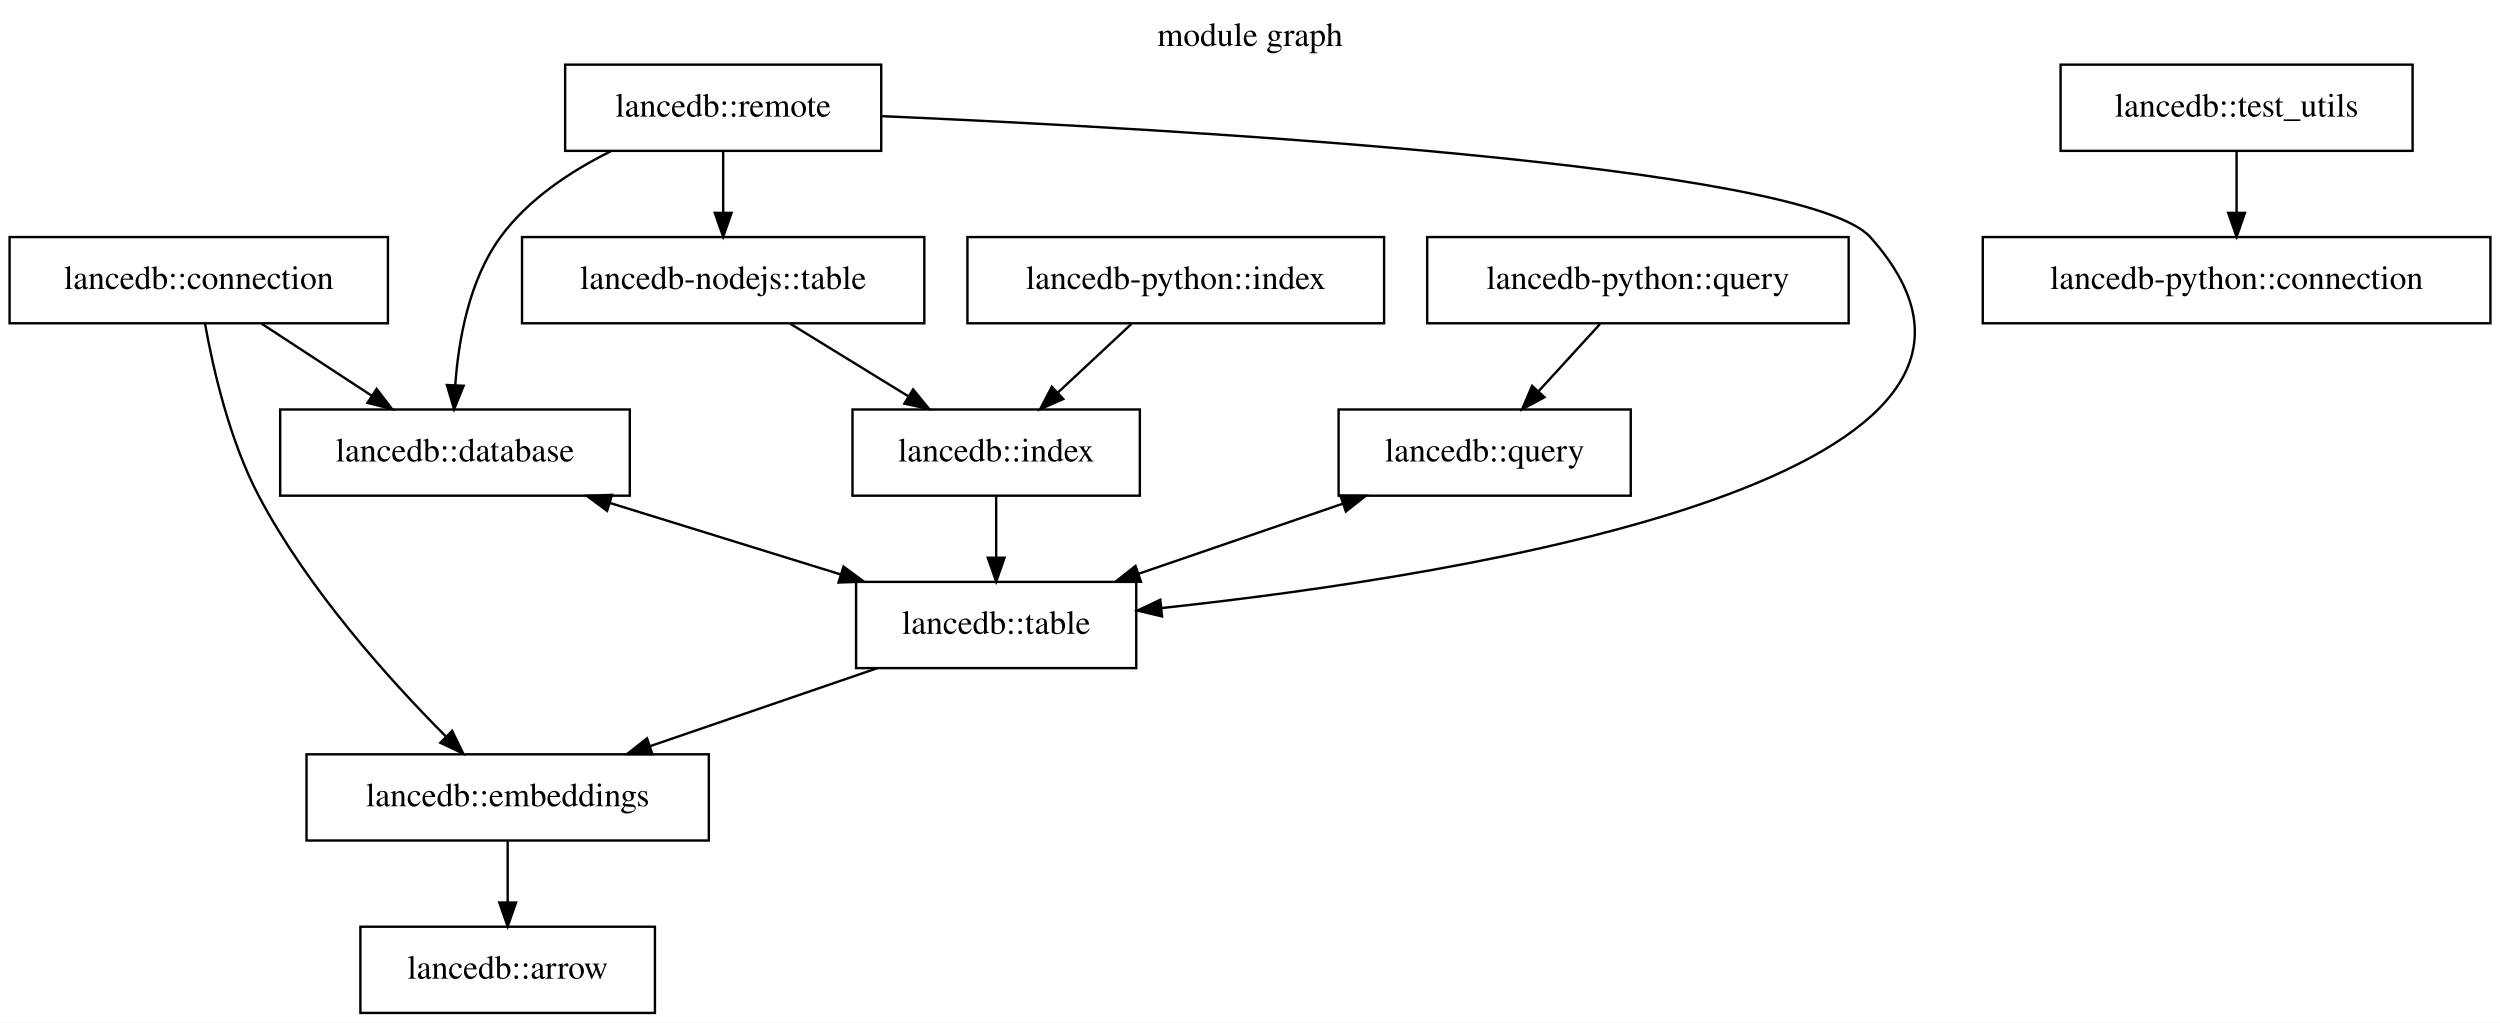
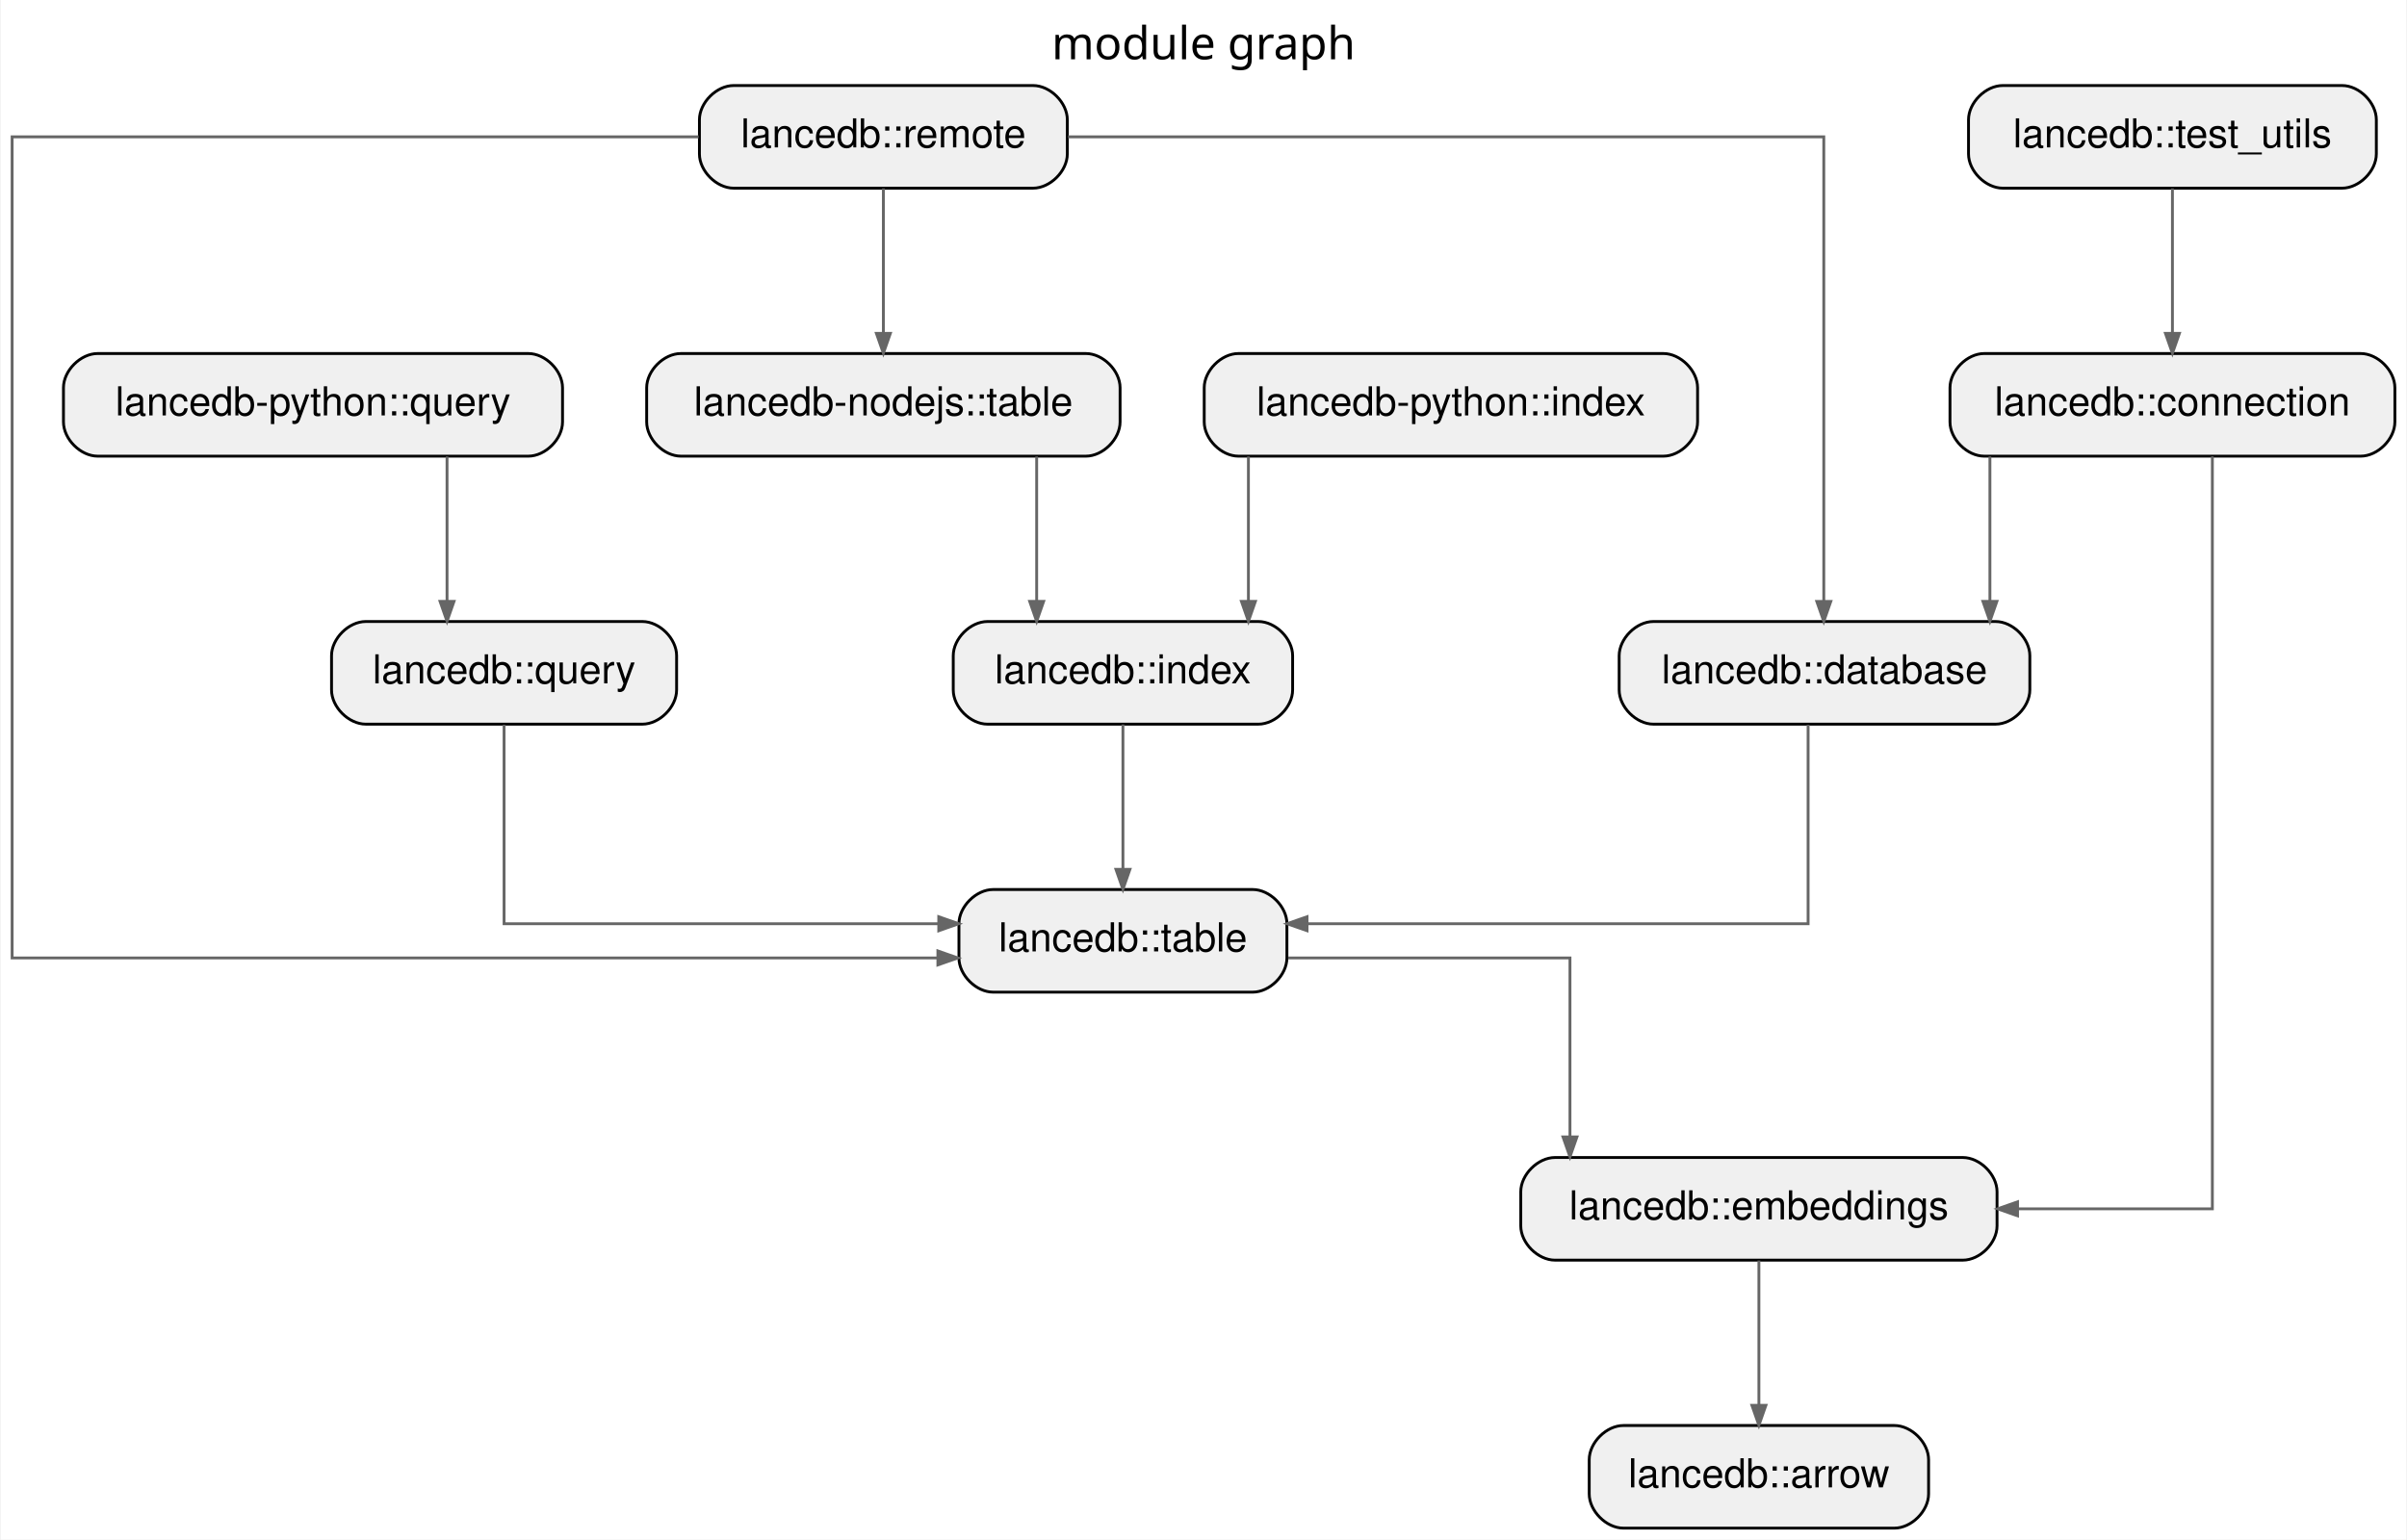
- <svg xmlns="http://www.w3.org/2000/svg" width="1044pt" height="427pt" viewBox="0.00 0.00 1044.00 427.00">
-   <g id="graph0" class="graph" transform="scale(1 1) rotate(0) translate(4 423)">
-     <polygon fill="white" stroke="transparent" points="-4,4 -4,-423 1040,-423 1040,4 -4,4" />
-     <text text-anchor="middle" x="518" y="-403.8" font-family="Times,serif" font-size="14.00">module graph</text>
+ <svg xmlns="http://www.w3.org/2000/svg" width="844pt" height="540pt" viewBox="0.00 0.00 843.50 540.00">
+   <g id="graph0" class="graph" transform="scale(1 1) rotate(0) translate(4 536)">
+     <polygon fill="white" stroke="transparent" points="-4,4 -4,-536 839.5,-536 839.5,4 -4,4" />
+     <text text-anchor="middle" x="417.75" y="-515.2" font-family="Helvetica Bold" font-size="16.00">module graph</text>
    <g id="node1" class="node">
-       <polygon fill="none" stroke="black" points="269.5,-36 146.5,-36 146.5,0 269.5,0 269.5,-36" />
-       <text text-anchor="middle" x="208" y="-14.3" font-family="Times,serif" font-size="14.00">lancedb::arrow</text>
+       <path fill="#f0f0f0" stroke="black" d="M660,-36C660,-36 565,-36 565,-36 559,-36 553,-30 553,-24 553,-24 553,-12 553,-12 553,-6 559,0 565,0 565,0 660,0 660,0 666,0 672,-6 672,-12 672,-12 672,-24 672,-24 672,-30 666,-36 660,-36" />
+       <text text-anchor="middle" x="612.5" y="-14.3" font-family="Helvetica,sans-Serif" font-size="14.00">lancedb::arrow</text>
    </g>
    <g id="node2" class="node">
-       <polygon fill="none" stroke="black" points="158,-324 0,-324 0,-288 158,-288 158,-324" />
-       <text text-anchor="middle" x="79" y="-302.3" font-family="Times,serif" font-size="14.00">lancedb::connection</text>
+       <path fill="#f0f0f0" stroke="black" d="M823.5,-412C823.5,-412 691.5,-412 691.5,-412 685.5,-412 679.5,-406 679.5,-400 679.5,-400 679.5,-388 679.5,-388 679.5,-382 685.5,-376 691.5,-376 691.5,-376 823.5,-376 823.5,-376 829.5,-376 835.5,-382 835.5,-388 835.5,-388 835.5,-400 835.5,-400 835.5,-406 829.5,-412 823.5,-412" />
+       <text text-anchor="middle" x="757.5" y="-390.3" font-family="Helvetica,sans-Serif" font-size="14.00">lancedb::connection</text>
    </g>
    <g id="node3" class="node">
-       <polygon fill="none" stroke="black" points="259,-252 113,-252 113,-216 259,-216 259,-252" />
-       <text text-anchor="middle" x="186" y="-230.3" font-family="Times,serif" font-size="14.00">lancedb::database</text>
+       <path fill="#f0f0f0" stroke="black" d="M695.5,-318C695.5,-318 575.5,-318 575.5,-318 569.5,-318 563.5,-312 563.5,-306 563.5,-306 563.5,-294 563.5,-294 563.5,-288 569.5,-282 575.5,-282 575.5,-282 695.5,-282 695.5,-282 701.5,-282 707.5,-288 707.5,-294 707.5,-294 707.5,-306 707.5,-306 707.5,-312 701.5,-318 695.5,-318" />
+       <text text-anchor="middle" x="635.5" y="-296.3" font-family="Helvetica,sans-Serif" font-size="14.00">lancedb::database</text>
    </g>
    <g id="edge1" class="edge">
-       <path fill="none" stroke="black" d="M105.18,-287.88C119.04,-278.81 136.24,-267.55 151.21,-257.76" />
-       <polygon fill="black" stroke="black" points="153.27,-260.59 159.72,-252.19 149.44,-254.74 153.27,-260.59" />
+       <path fill="none" stroke="#666666" d="M693.5,-375.88C693.5,-375.88 693.5,-325.07 693.5,-325.07" />
+       <polygon fill="#666666" stroke="#666666" points="695.95,-325.07 693.5,-318.07 691.05,-325.07 695.95,-325.07" />
    </g>
    <g id="node4" class="node">
-       <polygon fill="none" stroke="black" points="292,-108 124,-108 124,-72 292,-72 292,-108" />
-       <text text-anchor="middle" x="208" y="-86.3" font-family="Times,serif" font-size="14.00">lancedb::embeddings</text>
+       <path fill="#f0f0f0" stroke="black" d="M684,-130C684,-130 541,-130 541,-130 535,-130 529,-124 529,-118 529,-118 529,-106 529,-106 529,-100 535,-94 541,-94 541,-94 684,-94 684,-94 690,-94 696,-100 696,-106 696,-106 696,-118 696,-118 696,-124 690,-130 684,-130" />
+       <text text-anchor="middle" x="612.5" y="-108.3" font-family="Helvetica,sans-Serif" font-size="14.00">lancedb::embeddings</text>
    </g>
    <g id="edge2" class="edge">
-       <path fill="none" stroke="black" d="M81.62,-287.81C84.94,-269.27 91.75,-239.3 104,-216 124.5,-176.99 158.67,-139.08 182.22,-115.43" />
-       <polygon fill="black" stroke="black" points="184.81,-117.79 189.46,-108.27 179.89,-112.81 184.81,-117.79" />
+       <path fill="none" stroke="#666666" d="M771.5,-375.93C771.5,-313.69 771.5,-112 771.5,-112 771.5,-112 703.19,-112 703.19,-112" />
+       <polygon fill="#666666" stroke="#666666" points="703.19,-109.55 696.19,-112 703.19,-114.45 703.19,-109.55" />
+     </g>
+     <g id="node11" class="node">
+       <path fill="#f0f0f0" stroke="black" d="M435,-224C435,-224 344,-224 344,-224 338,-224 332,-218 332,-212 332,-212 332,-200 332,-200 332,-194 338,-188 344,-188 344,-188 435,-188 435,-188 441,-188 447,-194 447,-200 447,-200 447,-212 447,-212 447,-218 441,-224 435,-224" />
+       <text text-anchor="middle" x="389.5" y="-202.3" font-family="Helvetica,sans-Serif" font-size="14.00">lancedb::table</text>
+     </g>
+     <g id="edge3" class="edge">
+       <path fill="none" stroke="#666666" d="M629.75,-281.77C629.75,-255.99 629.75,-212 629.75,-212 629.75,-212 454.05,-212 454.05,-212" />
+       <polygon fill="#666666" stroke="#666666" points="454.05,-209.55 447.05,-212 454.05,-214.45 454.05,-209.55" />
+     </g>
+     <g id="edge4" class="edge">
+       <path fill="none" stroke="#666666" d="M612.5,-93.88C612.5,-93.88 612.5,-43.07 612.5,-43.07" />
+       <polygon fill="#666666" stroke="#666666" points="614.95,-43.07 612.5,-36.07 610.05,-43.07 614.95,-43.07" />
+     </g>
+     <g id="node5" class="node">
+       <path fill="#f0f0f0" stroke="black" d="M437,-318C437,-318 342,-318 342,-318 336,-318 330,-312 330,-306 330,-306 330,-294 330,-294 330,-288 336,-282 342,-282 342,-282 437,-282 437,-282 443,-282 449,-288 449,-294 449,-294 449,-306 449,-306 449,-312 443,-318 437,-318" />
+       <text text-anchor="middle" x="389.5" y="-296.3" font-family="Helvetica,sans-Serif" font-size="14.00">lancedb::index</text>
+     </g>
+     <g id="edge5" class="edge">
+       <path fill="none" stroke="#666666" d="M389.5,-281.88C389.5,-281.88 389.5,-231.07 389.5,-231.07" />
+       <polygon fill="#666666" stroke="#666666" points="391.95,-231.07 389.5,-224.07 387.05,-231.07 391.95,-231.07" />
+     </g>
+     <g id="node6" class="node">
+       <path fill="#f0f0f0" stroke="black" d="M376.5,-412C376.5,-412 234.5,-412 234.5,-412 228.5,-412 222.5,-406 222.5,-400 222.5,-400 222.5,-388 222.5,-388 222.5,-382 228.5,-376 234.5,-376 234.5,-376 376.5,-376 376.5,-376 382.5,-376 388.5,-382 388.5,-388 388.5,-388 388.5,-400 388.5,-400 388.5,-406 382.5,-412 376.5,-412" />
+       <text text-anchor="middle" x="305.5" y="-390.3" font-family="Helvetica,sans-Serif" font-size="14.00">lancedb-nodejs::table</text>
+     </g>
+     <g id="edge6" class="edge">
+       <path fill="none" stroke="#666666" d="M359.25,-375.88C359.25,-375.88 359.25,-325.07 359.25,-325.07" />
+       <polygon fill="#666666" stroke="#666666" points="361.7,-325.07 359.25,-318.07 356.8,-325.07 361.7,-325.07" />
+     </g>
+     <g id="node7" class="node">
+       <path fill="#f0f0f0" stroke="black" d="M579,-412C579,-412 430,-412 430,-412 424,-412 418,-406 418,-400 418,-400 418,-388 418,-388 418,-382 424,-376 430,-376 430,-376 579,-376 579,-376 585,-376 591,-382 591,-388 591,-388 591,-400 591,-400 591,-406 585,-412 579,-412" />
+       <text text-anchor="middle" x="504.5" y="-390.3" font-family="Helvetica,sans-Serif" font-size="14.00">lancedb-python::index</text>
+     </g>
+     <g id="edge7" class="edge">
+       <path fill="none" stroke="#666666" d="M433.5,-375.88C433.5,-375.88 433.5,-325.07 433.5,-325.07" />
+       <polygon fill="#666666" stroke="#666666" points="435.95,-325.07 433.5,-318.07 431.05,-325.07 435.95,-325.07" />
+     </g>
+     <g id="node8" class="node">
+       <path fill="#f0f0f0" stroke="black" d="M181,-412C181,-412 30,-412 30,-412 24,-412 18,-406 18,-400 18,-400 18,-388 18,-388 18,-382 24,-376 30,-376 30,-376 181,-376 181,-376 187,-376 193,-382 193,-388 193,-388 193,-400 193,-400 193,-406 187,-412 181,-412" />
+       <text text-anchor="middle" x="105.5" y="-390.3" font-family="Helvetica,sans-Serif" font-size="14.00">lancedb-python::query</text>
+     </g>
+     <g id="node9" class="node">
+       <path fill="#f0f0f0" stroke="black" d="M221,-318C221,-318 124,-318 124,-318 118,-318 112,-312 112,-306 112,-306 112,-294 112,-294 112,-288 118,-282 124,-282 124,-282 221,-282 221,-282 227,-282 233,-288 233,-294 233,-294 233,-306 233,-306 233,-312 227,-318 221,-318" />
+       <text text-anchor="middle" x="172.5" y="-296.3" font-family="Helvetica,sans-Serif" font-size="14.00">lancedb::query</text>
+     </g>
+     <g id="edge8" class="edge">
+       <path fill="none" stroke="#666666" d="M152.5,-375.88C152.5,-375.88 152.5,-325.07 152.5,-325.07" />
+       <polygon fill="#666666" stroke="#666666" points="154.95,-325.07 152.5,-318.07 150.05,-325.07 154.95,-325.07" />
+     </g>
+     <g id="edge9" class="edge">
+       <path fill="none" stroke="#666666" d="M172.5,-281.77C172.5,-255.99 172.5,-212 172.5,-212 172.5,-212 324.92,-212 324.92,-212" />
+       <polygon fill="#666666" stroke="#666666" points="324.92,-214.45 331.92,-212 324.92,-209.55 324.92,-214.45" />
+     </g>
+     <g id="node10" class="node">
+       <path fill="#f0f0f0" stroke="black" d="M358,-506C358,-506 253,-506 253,-506 247,-506 241,-500 241,-494 241,-494 241,-482 241,-482 241,-476 247,-470 253,-470 253,-470 358,-470 358,-470 364,-470 370,-476 370,-482 370,-482 370,-494 370,-494 370,-500 364,-506 358,-506" />
+       <text text-anchor="middle" x="305.5" y="-484.3" font-family="Helvetica,sans-Serif" font-size="14.00">lancedb::remote</text>
+     </g>
+     <g id="edge10" class="edge">
+       <path fill="none" stroke="#666666" d="M370.25,-488C466.29,-488 635.25,-488 635.25,-488 635.25,-488 635.25,-325.03 635.25,-325.03" />
+       <polygon fill="#666666" stroke="#666666" points="637.7,-325.03 635.25,-318.03 632.8,-325.03 637.7,-325.03" />
+     </g>
+     <g id="edge11" class="edge">
+       <path fill="none" stroke="#666666" d="M305.5,-469.88C305.5,-469.88 305.5,-419.07 305.5,-419.07" />
+       <polygon fill="#666666" stroke="#666666" points="307.95,-419.07 305.5,-412.07 303.05,-419.07 307.95,-419.07" />
+     </g>
+     <g id="edge12" class="edge">
+       <path fill="none" stroke="#666666" d="M240.71,-488C151.03,-488 0,-488 0,-488 0,-488 0,-200 0,-200 0,-200 324.61,-200 324.61,-200" />
+       <polygon fill="#666666" stroke="#666666" points="324.61,-202.45 331.61,-200 324.61,-197.55 324.61,-202.45" />
+     </g>
+     <g id="edge13" class="edge">
+       <path fill="none" stroke="#666666" d="M447.42,-200C492.07,-200 546.25,-200 546.25,-200 546.25,-200 546.25,-137.23 546.25,-137.23" />
+       <polygon fill="#666666" stroke="#666666" points="548.7,-137.23 546.25,-130.23 543.8,-137.23 548.7,-137.23" />
    </g>
    <g id="node12" class="node">
-       <polygon fill="none" stroke="black" points="470.5,-180 353.5,-180 353.5,-144 470.5,-144 470.5,-180" />
-       <text text-anchor="middle" x="412" y="-158.3" font-family="Times,serif" font-size="14.00">lancedb::table</text>
-     </g>
-     <g id="edge3" class="edge">
-       <path fill="none" stroke="black" d="M250.7,-212.96C280.95,-203.59 316.88,-192.46 347.14,-183.09" />
-       <polygon fill="black" stroke="black" points="249.51,-209.66 241,-215.97 251.58,-216.35 249.51,-209.66" />
-       <polygon fill="black" stroke="black" points="348.24,-186.41 356.76,-180.11 346.17,-179.73 348.24,-186.41" />
-     </g>
-     <g id="edge4" class="edge">
-       <path fill="none" stroke="black" d="M208,-71.7C208,-63.98 208,-54.71 208,-46.11" />
-       <polygon fill="black" stroke="black" points="211.5,-46.1 208,-36.1 204.5,-46.1 211.5,-46.1" />
-     </g>
-     <g id="node5" class="node">
-       <polygon fill="none" stroke="black" points="472,-252 352,-252 352,-216 472,-216 472,-252" />
-       <text text-anchor="middle" x="412" y="-230.3" font-family="Times,serif" font-size="14.00">lancedb::index</text>
-     </g>
-     <g id="edge5" class="edge">
-       <path fill="none" stroke="black" d="M412,-215.7C412,-207.98 412,-198.71 412,-190.11" />
-       <polygon fill="black" stroke="black" points="415.5,-190.1 412,-180.1 408.5,-190.1 415.5,-190.1" />
-     </g>
-     <g id="node6" class="node">
-       <polygon fill="none" stroke="black" points="382,-324 214,-324 214,-288 382,-288 382,-324" />
-       <text text-anchor="middle" x="298" y="-302.3" font-family="Times,serif" font-size="14.00">lancedb-nodejs::table</text>
-     </g>
-     <g id="edge6" class="edge">
-       <path fill="none" stroke="black" d="M325.89,-287.88C340.79,-278.72 359.33,-267.34 375.38,-257.48" />
-       <polygon fill="black" stroke="black" points="377.31,-260.41 384.01,-252.19 373.65,-254.44 377.31,-260.41" />
-     </g>
-     <g id="node7" class="node">
-       <polygon fill="none" stroke="black" points="1036,-324 824,-324 824,-288 1036,-288 1036,-324" />
-       <text text-anchor="middle" x="930" y="-302.3" font-family="Times,serif" font-size="14.00">lancedb-python::connection</text>
-     </g>
-     <g id="node8" class="node">
-       <polygon fill="none" stroke="black" points="574,-324 400,-324 400,-288 574,-288 574,-324" />
-       <text text-anchor="middle" x="487" y="-302.3" font-family="Times,serif" font-size="14.00">lancedb-python::index</text>
-     </g>
-     <g id="edge7" class="edge">
-       <path fill="none" stroke="black" d="M468.46,-287.7C459.2,-279.05 447.84,-268.45 437.74,-259.03" />
-       <polygon fill="black" stroke="black" points="440.02,-256.37 430.33,-252.1 435.25,-261.49 440.02,-256.37" />
-     </g>
-     <g id="node9" class="node">
-       <polygon fill="none" stroke="black" points="768,-324 592,-324 592,-288 768,-288 768,-324" />
-       <text text-anchor="middle" x="680" y="-302.3" font-family="Times,serif" font-size="14.00">lancedb-python::query</text>
-     </g>
-     <g id="node10" class="node">
-       <polygon fill="none" stroke="black" points="677,-252 555,-252 555,-216 677,-216 677,-252" />
-       <text text-anchor="middle" x="616" y="-230.3" font-family="Times,serif" font-size="14.00">lancedb::query</text>
-     </g>
-     <g id="edge8" class="edge">
-       <path fill="none" stroke="black" d="M664.18,-287.7C656.43,-279.22 646.96,-268.86 638.48,-259.58" />
-       <polygon fill="black" stroke="black" points="640.97,-257.12 631.64,-252.1 635.8,-261.85 640.97,-257.12" />
-     </g>
-     <g id="edge9" class="edge">
-       <path fill="none" stroke="black" d="M556.81,-212.69C530,-203.49 498.37,-192.64 471.52,-183.42" />
-       <polygon fill="black" stroke="black" points="555.76,-216.03 566.36,-215.97 558.03,-209.41 555.76,-216.03" />
-       <polygon fill="black" stroke="black" points="472.46,-180.05 461.87,-180.11 470.19,-186.67 472.46,-180.05" />
-     </g>
-     <g id="node11" class="node">
-       <polygon fill="none" stroke="black" points="364,-396 232,-396 232,-360 364,-360 364,-396" />
-       <text text-anchor="middle" x="298" y="-374.3" font-family="Times,serif" font-size="14.00">lancedb::remote</text>
-     </g>
-     <g id="edge10" class="edge">
-       <path fill="none" stroke="black" d="M251.13,-359.87C234.24,-351.49 216.52,-339.75 205,-324 191.92,-306.11 187.47,-281.11 186.12,-262.16" />
-       <polygon fill="black" stroke="black" points="189.61,-261.9 185.64,-252.07 182.62,-262.22 189.61,-261.9" />
-     </g>
-     <g id="edge11" class="edge">
-       <path fill="none" stroke="black" d="M298,-359.7C298,-351.98 298,-342.71 298,-334.11" />
-       <polygon fill="black" stroke="black" points="301.5,-334.1 298,-324.1 294.5,-334.1 301.5,-334.1" />
-     </g>
-     <g id="edge12" class="edge">
-       <path fill="none" stroke="black" d="M364.4,-374.48C489.48,-369.04 749.97,-354.19 777,-324 866.74,-223.78 610.17,-182.96 481.15,-169.09" />
-       <polygon fill="black" stroke="black" points="481.27,-165.58 470.96,-168.02 480.54,-172.55 481.27,-165.58" />
-     </g>
-     <g id="edge13" class="edge">
-       <path fill="none" stroke="black" d="M362.36,-143.97C333.73,-134.14 297.55,-121.73 267.42,-111.39" />
-       <polygon fill="black" stroke="black" points="268.46,-108.05 257.87,-108.11 266.19,-114.67 268.46,-108.05" />
-     </g>
-     <g id="node13" class="node">
-       <polygon fill="none" stroke="black" points="1003.5,-396 856.5,-396 856.5,-360 1003.5,-360 1003.5,-396" />
-       <text text-anchor="middle" x="930" y="-374.3" font-family="Times,serif" font-size="14.00">lancedb::test_utils</text>
+       <path fill="#f0f0f0" stroke="black" d="M817,-506C817,-506 698,-506 698,-506 692,-506 686,-500 686,-494 686,-494 686,-482 686,-482 686,-476 692,-470 698,-470 698,-470 817,-470 817,-470 823,-470 829,-476 829,-482 829,-482 829,-494 829,-494 829,-500 823,-506 817,-506" />
+       <text text-anchor="middle" x="757.5" y="-484.3" font-family="Helvetica,sans-Serif" font-size="14.00">lancedb::test_utils</text>
    </g>
    <g id="edge14" class="edge">
-       <path fill="none" stroke="black" d="M930,-359.7C930,-351.98 930,-342.71 930,-334.11" />
-       <polygon fill="black" stroke="black" points="933.5,-334.1 930,-324.1 926.5,-334.1 933.5,-334.1" />
+       <path fill="none" stroke="#666666" d="M757.5,-469.88C757.5,-469.88 757.5,-419.07 757.5,-419.07" />
+       <polygon fill="#666666" stroke="#666666" points="759.95,-419.07 757.5,-412.07 755.05,-419.07 759.95,-419.07" />
    </g>
  </g>
</svg>
